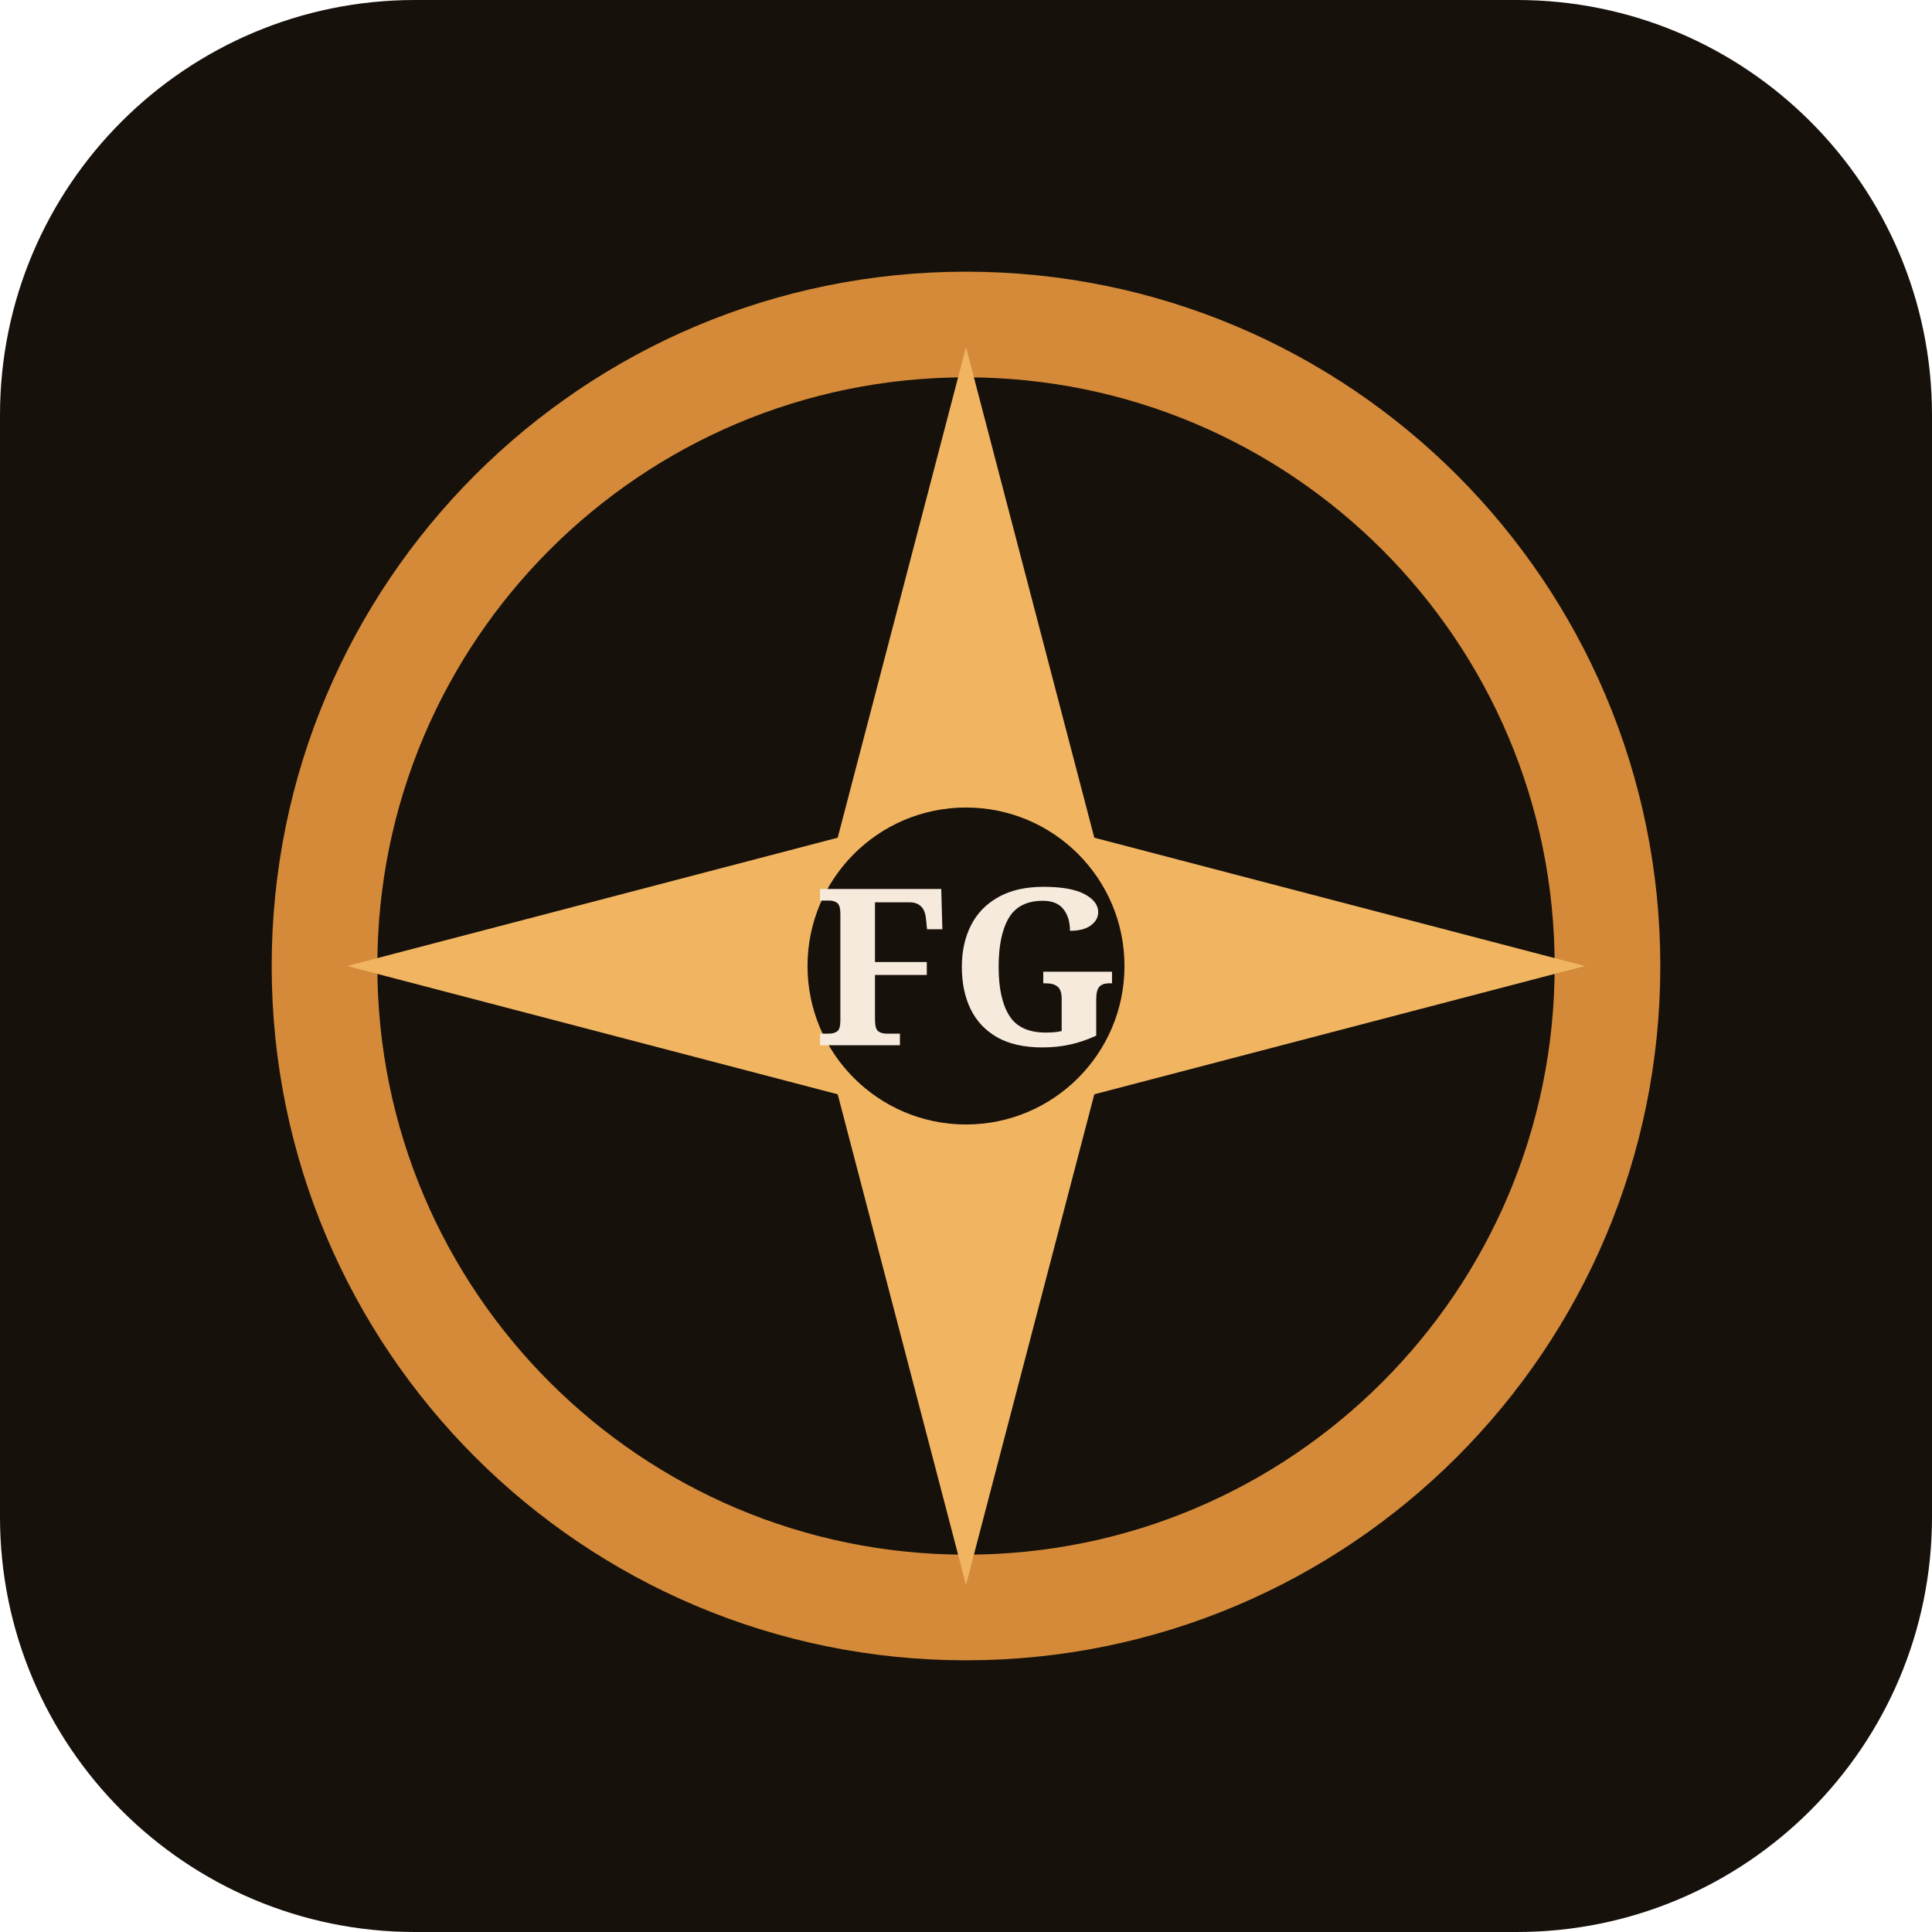
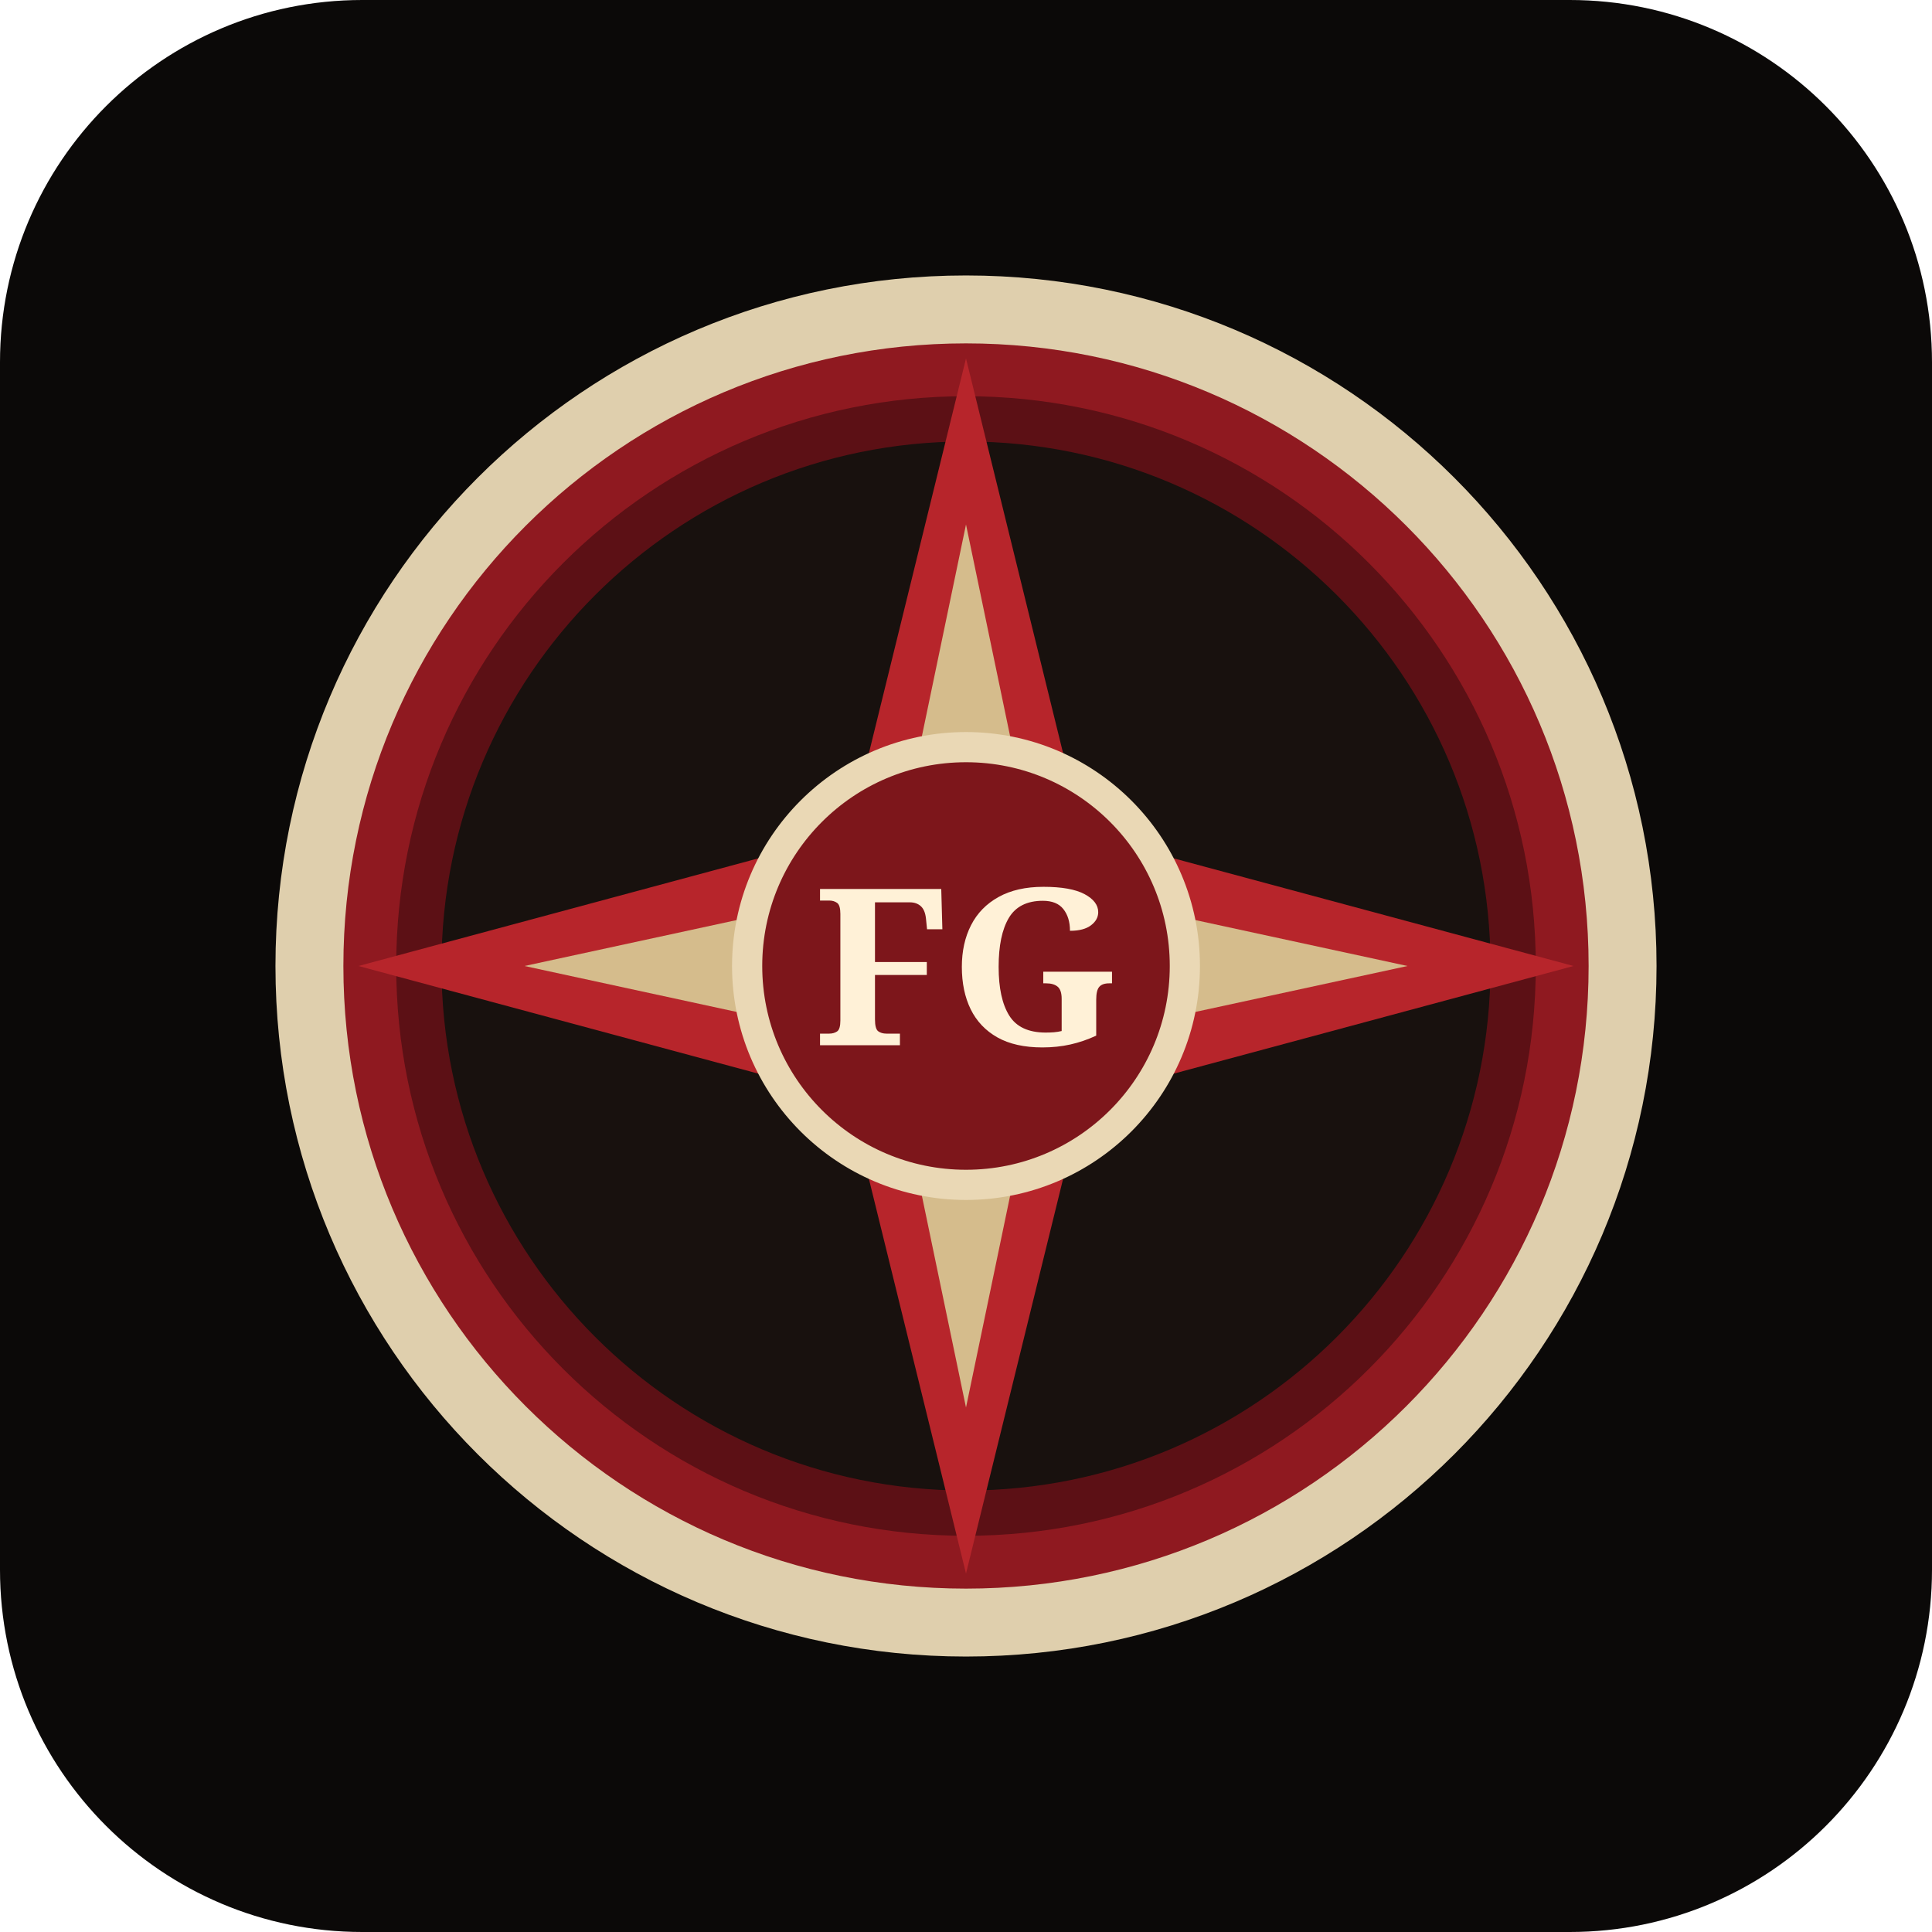
<svg xmlns="http://www.w3.org/2000/svg" viewBox="0 0 512 512">
-   <rect width="512" height="512" rx="110" fill="#17110c" />
-   <circle cx="256" cy="256" r="170" fill="none" stroke="#d48a38" stroke-width="28" />
-   <path d="M256 92l34 130 130 34-130 34-34 130-34-130-130-34 130-34z" fill="#f1b562" />
-   <circle cx="256" cy="256" r="42" fill="#17110c" />
-   <text x="256" y="277" text-anchor="middle" font-family="Georgia" font-weight="700" font-size="58" fill="#f5eadb">FG</text>
+   <rect width="512" height="512" rx="96" fill="#0b0908" />
+   <circle cx="256" cy="256" r="174" fill="#8f1920" stroke="#dfcfad" stroke-width="18" />
+   <circle cx="256" cy="256" r="145" fill="#18110e" stroke="#5c1015" stroke-width="12" />
+   <path d="M256 95l31 126 130 35-130 35-31 126-31-126-130-35 130-35z" fill="#b7252b" />
+   <path d="M256 139l20 96 97 21-97 21-20 96-20-96-97-21 97-21z" fill="#d5bc8c" />
+   <circle cx="256" cy="256" r="58" fill="#7d161b" stroke="#ead8b5" stroke-width="8" />
+   <text x="256" y="277" text-anchor="middle" font-family="Georgia" font-weight="700" font-size="58" fill="#fff1d7">FG</text>
</svg>
